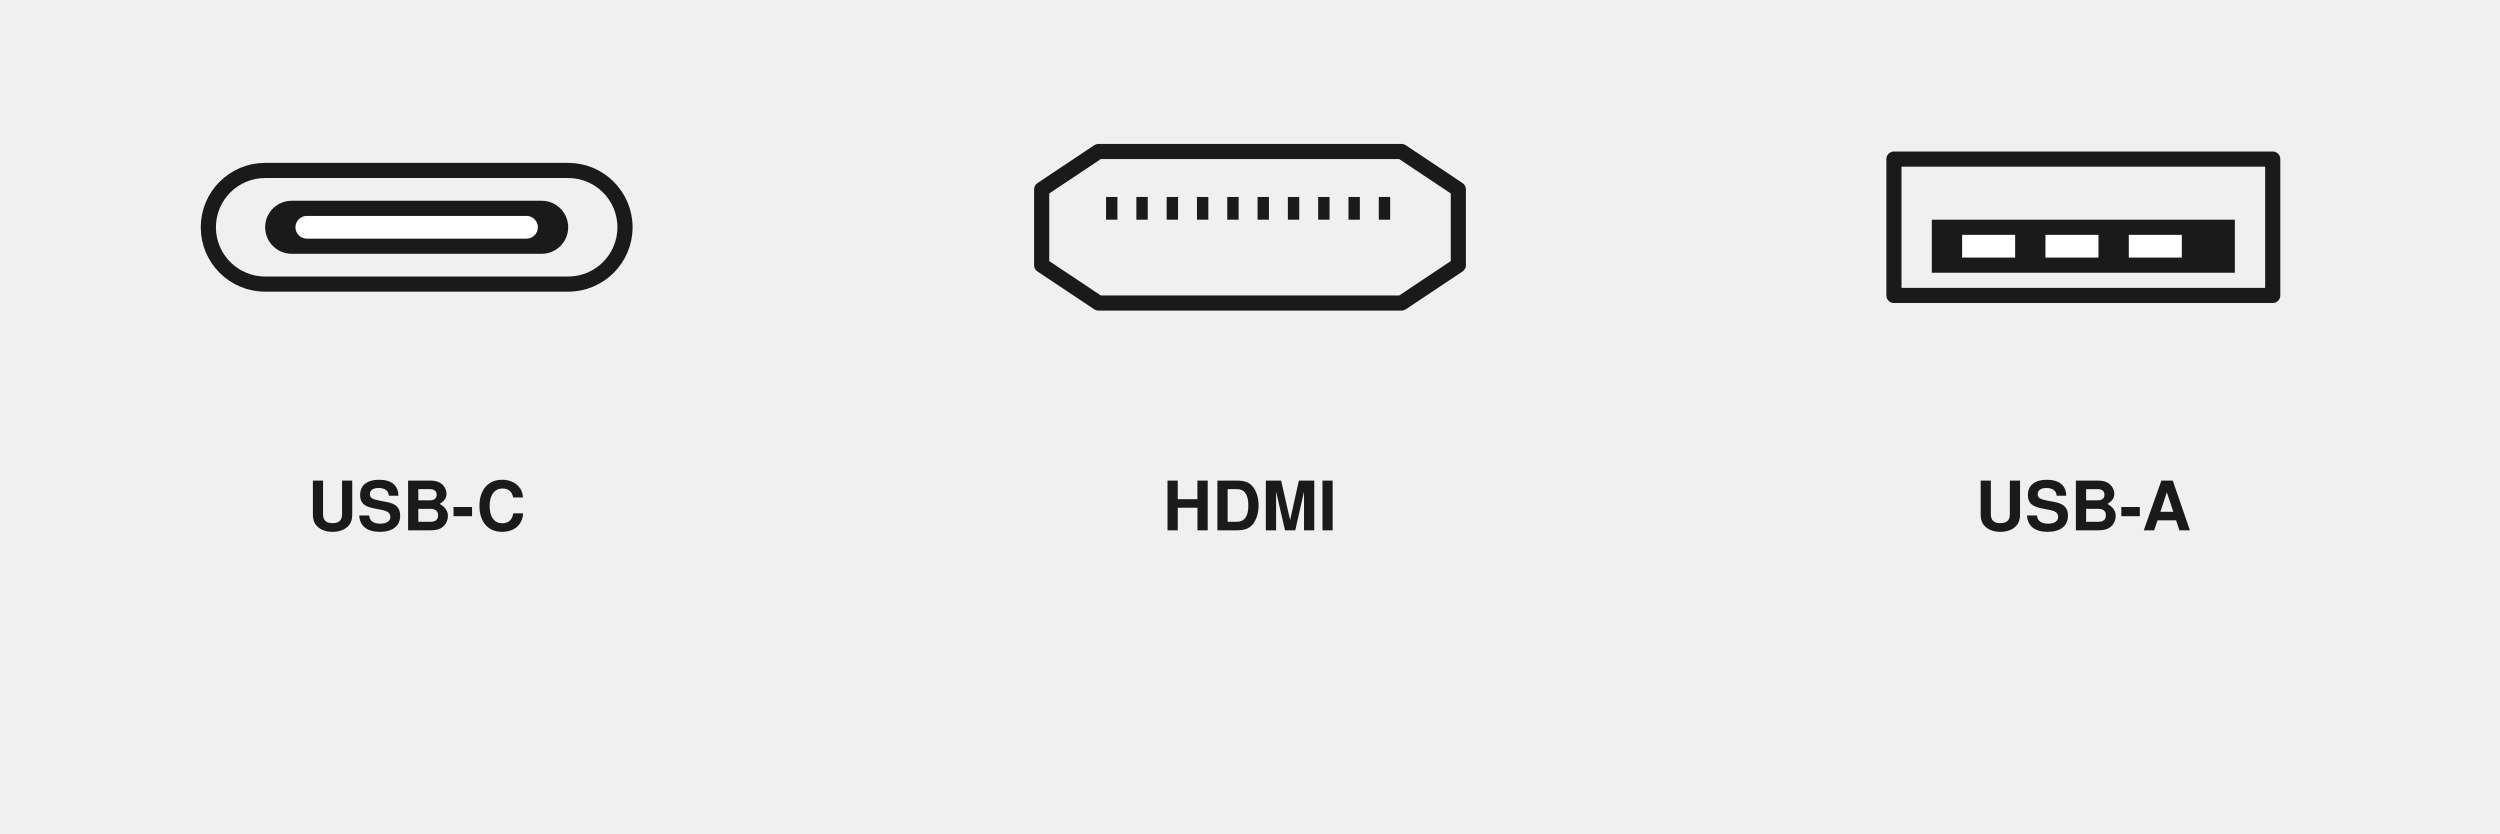
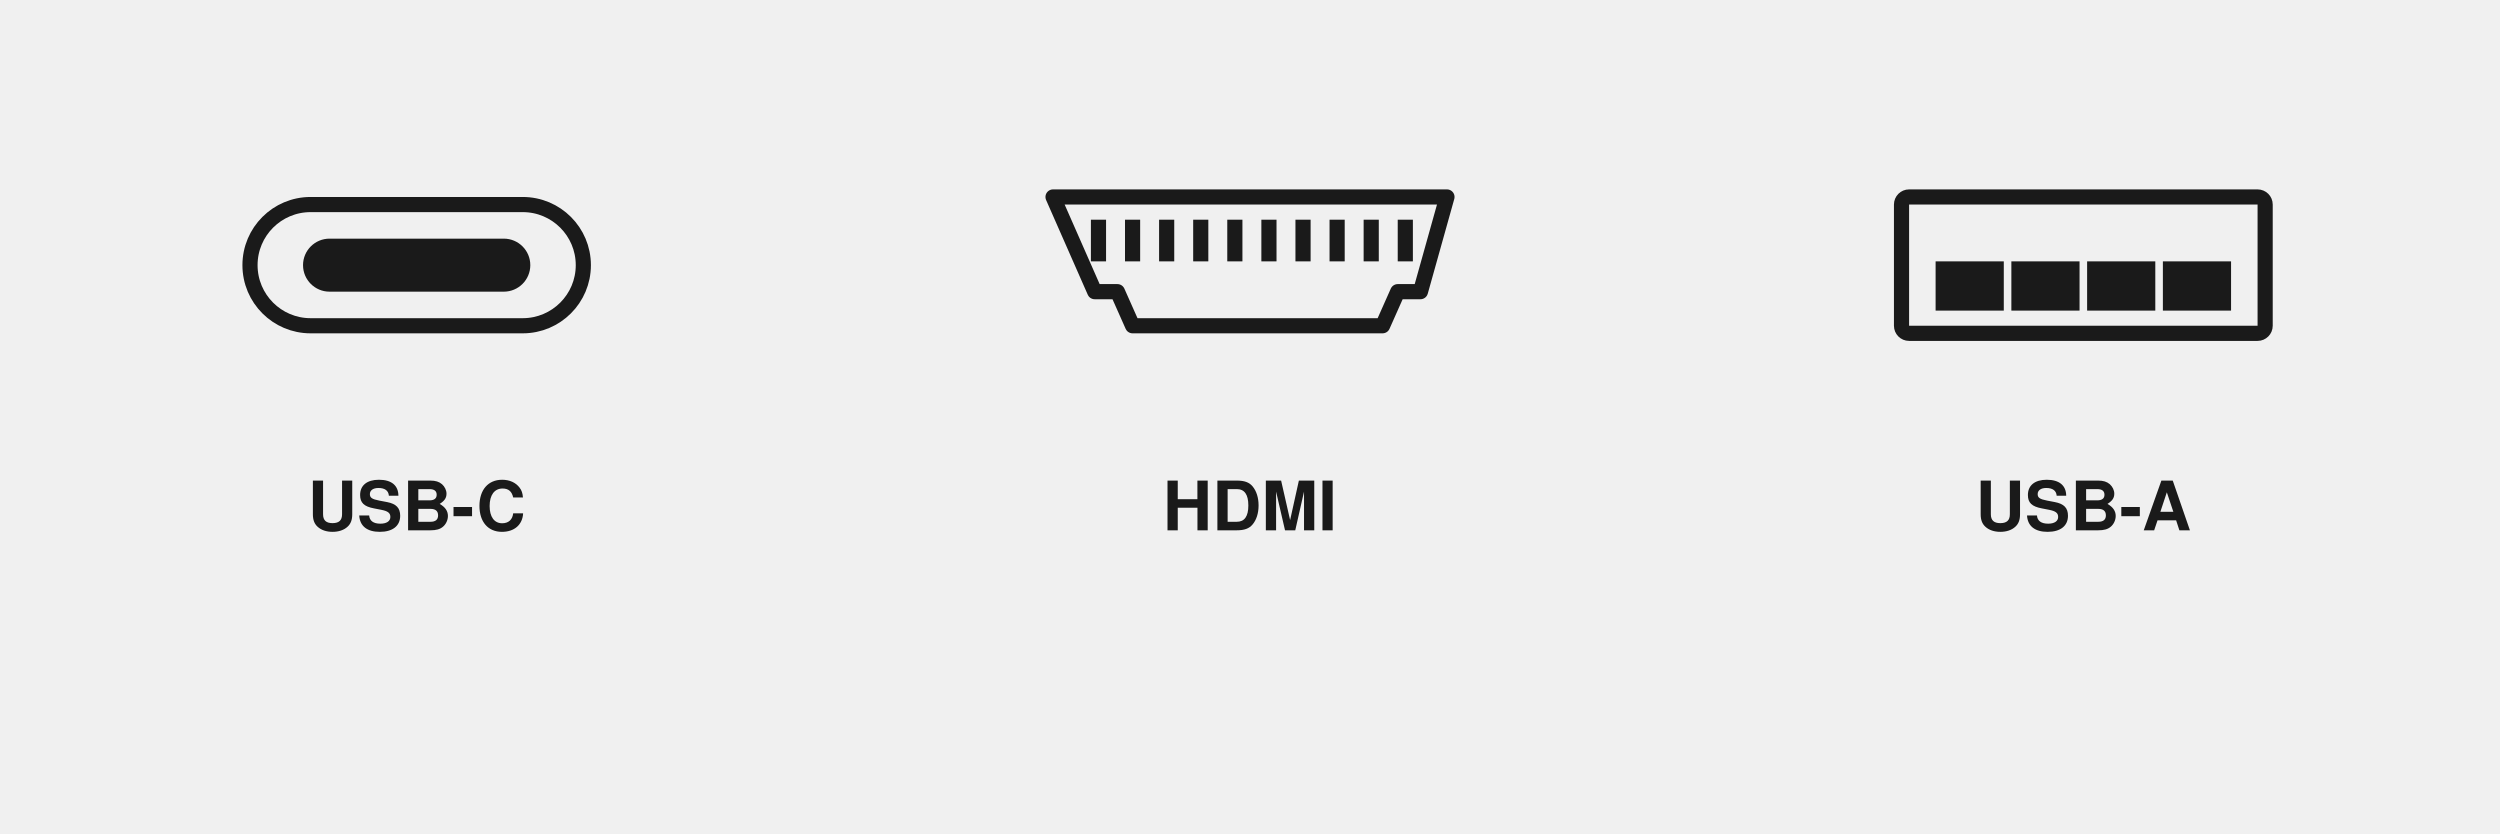
<svg xmlns="http://www.w3.org/2000/svg" viewBox="0 0 660 220" role="img" aria-label="USB-C, HDMI and USB-A port icons">
  <style>
-     .stroke { fill: none; stroke: #1a1a1a; stroke-width: 4; stroke-linecap: round; stroke-linejoin: round; }
-     .fill   { fill: #1a1a1a; }
-     .label  { font: 600 18px ui-sans-serif, system-ui, -apple-system, "Segoe UI", Helvetica, Arial, sans-serif; fill: #1a1a1a; text-anchor: middle; }
+     .label { font: 600 18px ui-sans-serif, system-ui, -apple-system, "Segoe UI", Helvetica, Arial, sans-serif; fill: #1a1a1a; text-anchor: middle; }
  </style>
-   <g transform="translate(110,60)">
-     <rect x="-55" y="-15" width="110" height="30" rx="15" ry="15" class="stroke" />
-     <rect x="-40" y="-7" width="80" height="14" rx="7" ry="7" fill="#1a1a1a" />
-     <rect x="-32" y="-3" width="64" height="6" rx="3" ry="3" fill="#fff" />
+   <g transform="translate(110,70) scale(1.0)">
+     <rect x="-44" y="-16" width="88" height="32" rx="16" ry="16" fill="none" stroke="#1a1a1a" stroke-width="4" stroke-linejoin="round" />
+     <rect x="-30" y="-7" width="60" height="14" rx="7" ry="7" fill="#1a1a1a" />
  </g>
  <text x="110" y="140" class="label">USB-C</text>
-   <g transform="translate(330,60)">
-     <path d="M -55 -10 L -40 -20 L 40 -20 L 55 -10 L 55 10 L 40 20 L -40 20 L -55 10 Z" class="stroke" />
-     <g class="fill">
-       <rect x="-38" y="-8" width="3" height="6" />
-       <rect x="-30" y="-8" width="3" height="6" />
-       <rect x="-22" y="-8" width="3" height="6" />
-       <rect x="-14" y="-8" width="3" height="6" />
-       <rect x="-6" y="-8" width="3" height="6" />
-       <rect x="2" y="-8" width="3" height="6" />
-       <rect x="10" y="-8" width="3" height="6" />
-       <rect x="18" y="-8" width="3" height="6" />
-       <rect x="26" y="-8" width="3" height="6" />
-       <rect x="34" y="-8" width="3" height="6" />
-     </g>
+   <g transform="translate(330,70) scale(1.0)">
+     <path d="M -52 -18 L 52 -18 L 45 7 L 39 7 L 35 16 L -31 16 L -35 7 L -41 7 Z" fill="none" stroke="#1a1a1a" stroke-width="4" stroke-linejoin="round" stroke-linecap="round" />
+     <rect x="-42" y="-12" width="4" height="11" fill="#1a1a1a" />
+     <rect x="-33" y="-12" width="4" height="11" fill="#1a1a1a" />
+     <rect x="-24" y="-12" width="4" height="11" fill="#1a1a1a" />
+     <rect x="-15" y="-12" width="4" height="11" fill="#1a1a1a" />
+     <rect x="-6" y="-12" width="4" height="11" fill="#1a1a1a" />
+     <rect x="3" y="-12" width="4" height="11" fill="#1a1a1a" />
+     <rect x="12" y="-12" width="4" height="11" fill="#1a1a1a" />
+     <rect x="21" y="-12" width="4" height="11" fill="#1a1a1a" />
+     <rect x="30" y="-12" width="4" height="11" fill="#1a1a1a" />
+     <rect x="39" y="-12" width="4" height="11" fill="#1a1a1a" />
  </g>
  <text x="330" y="140" class="label">HDMI</text>
-   <g transform="translate(550,60)">
-     <rect x="-50" y="-18" width="100" height="36" class="stroke" />
-     <rect x="-40" y="-2" width="80" height="14" fill="#1a1a1a" />
-     <rect x="-32" y="2" width="14" height="6" fill="#fff" />
-     <rect x="-10" y="2" width="14" height="6" fill="#fff" />
-     <rect x="12" y="2" width="14" height="6" fill="#fff" />
+   <g transform="translate(550,70) scale(1.0)">
+     <rect x="-48" y="-18" width="96" height="36" rx="2" fill="none" stroke="#1a1a1a" stroke-width="4" stroke-linejoin="round" />
+     <rect x="-39" y="-1" width="18" height="13" fill="#1a1a1a" />
+     <rect x="-19" y="-1" width="18" height="13" fill="#1a1a1a" />
+     <rect x="1" y="-1" width="18" height="13" fill="#1a1a1a" />
+     <rect x="21" y="-1" width="18" height="13" fill="#1a1a1a" />
  </g>
  <text x="550" y="140" class="label">USB-A</text>
</svg>
